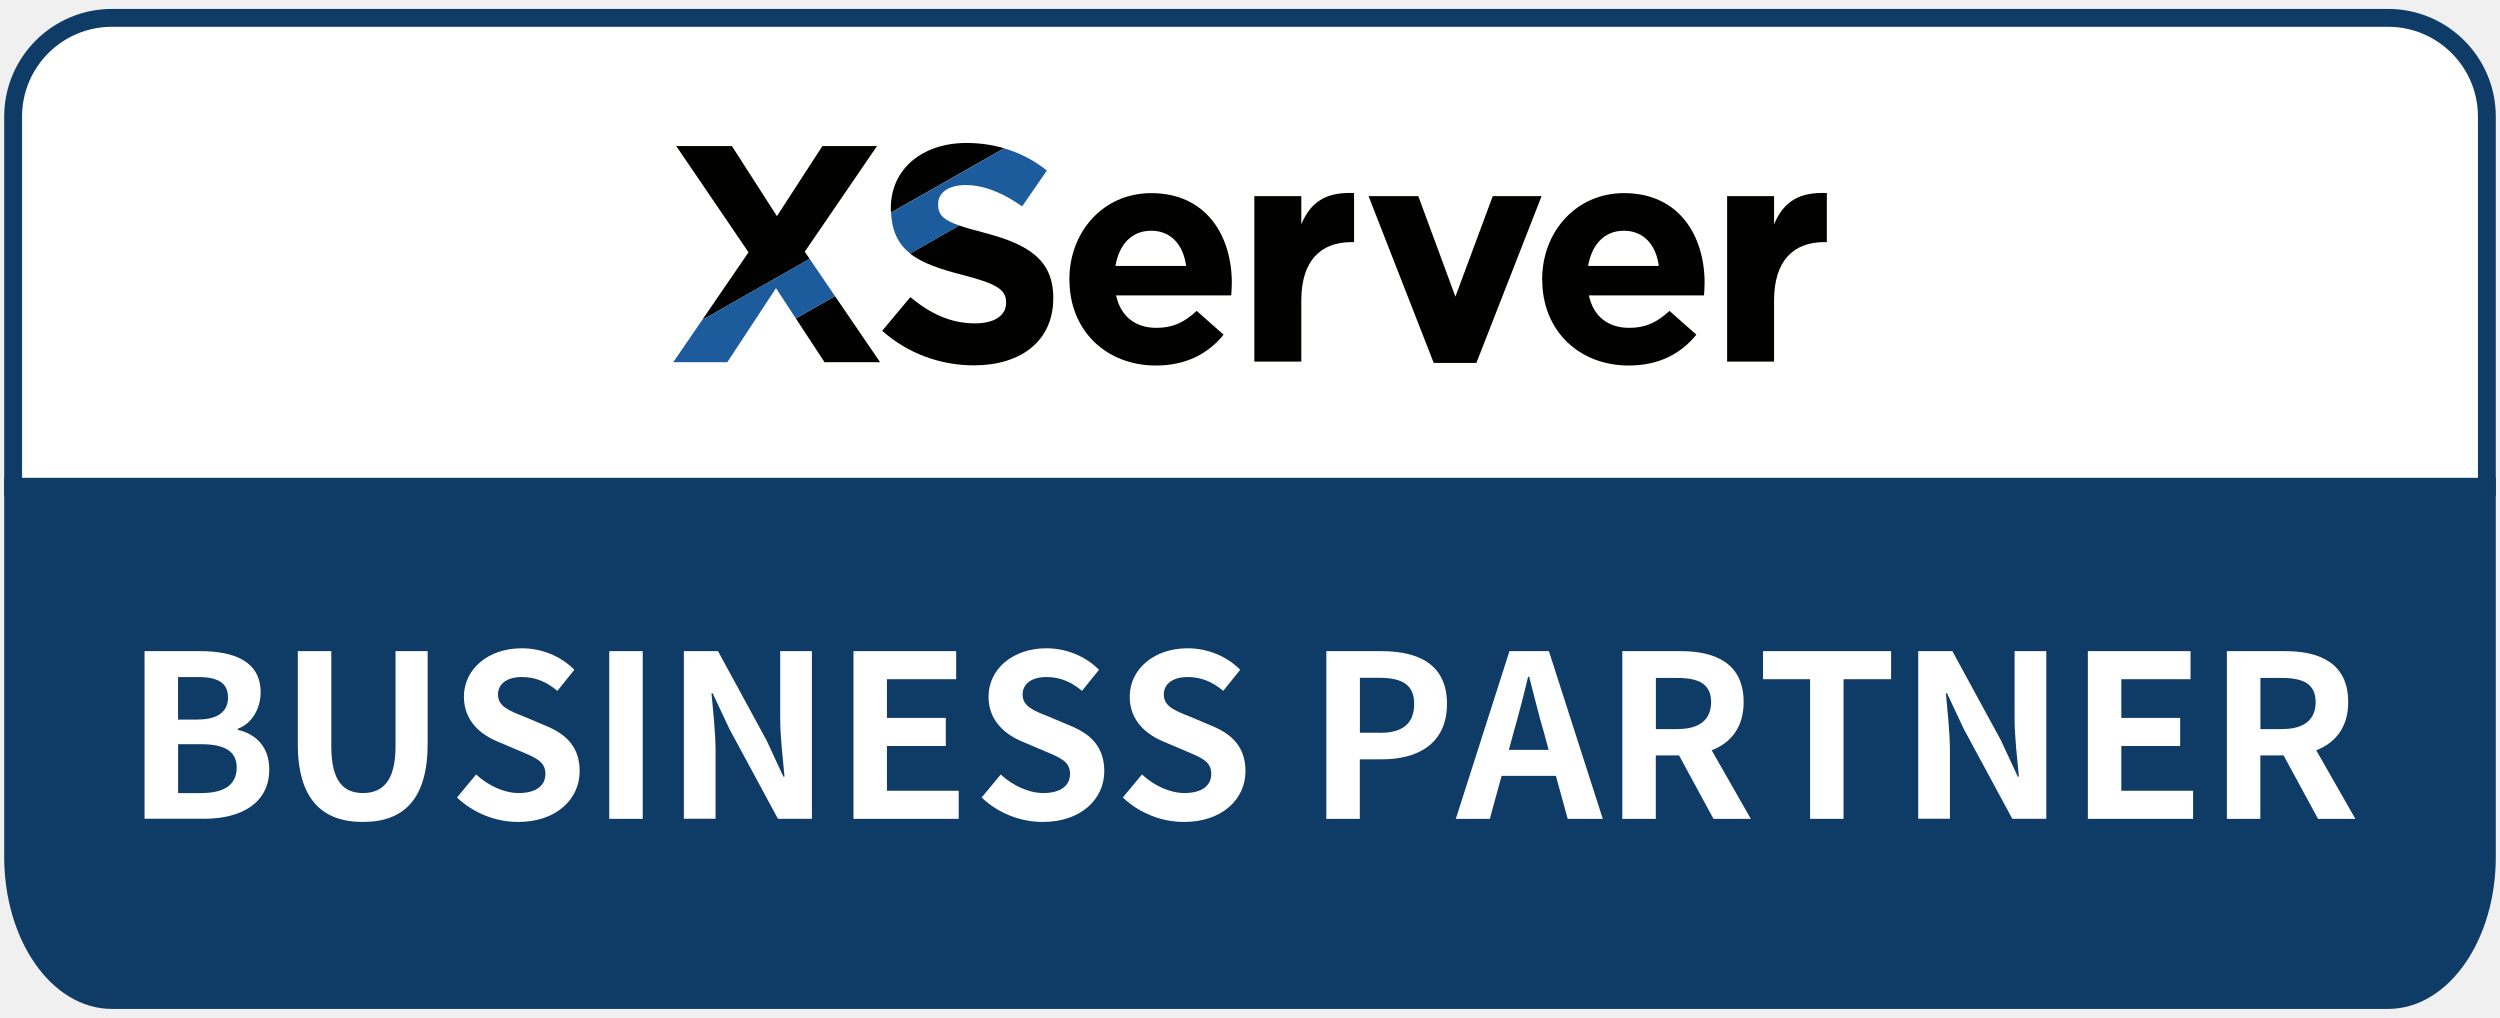
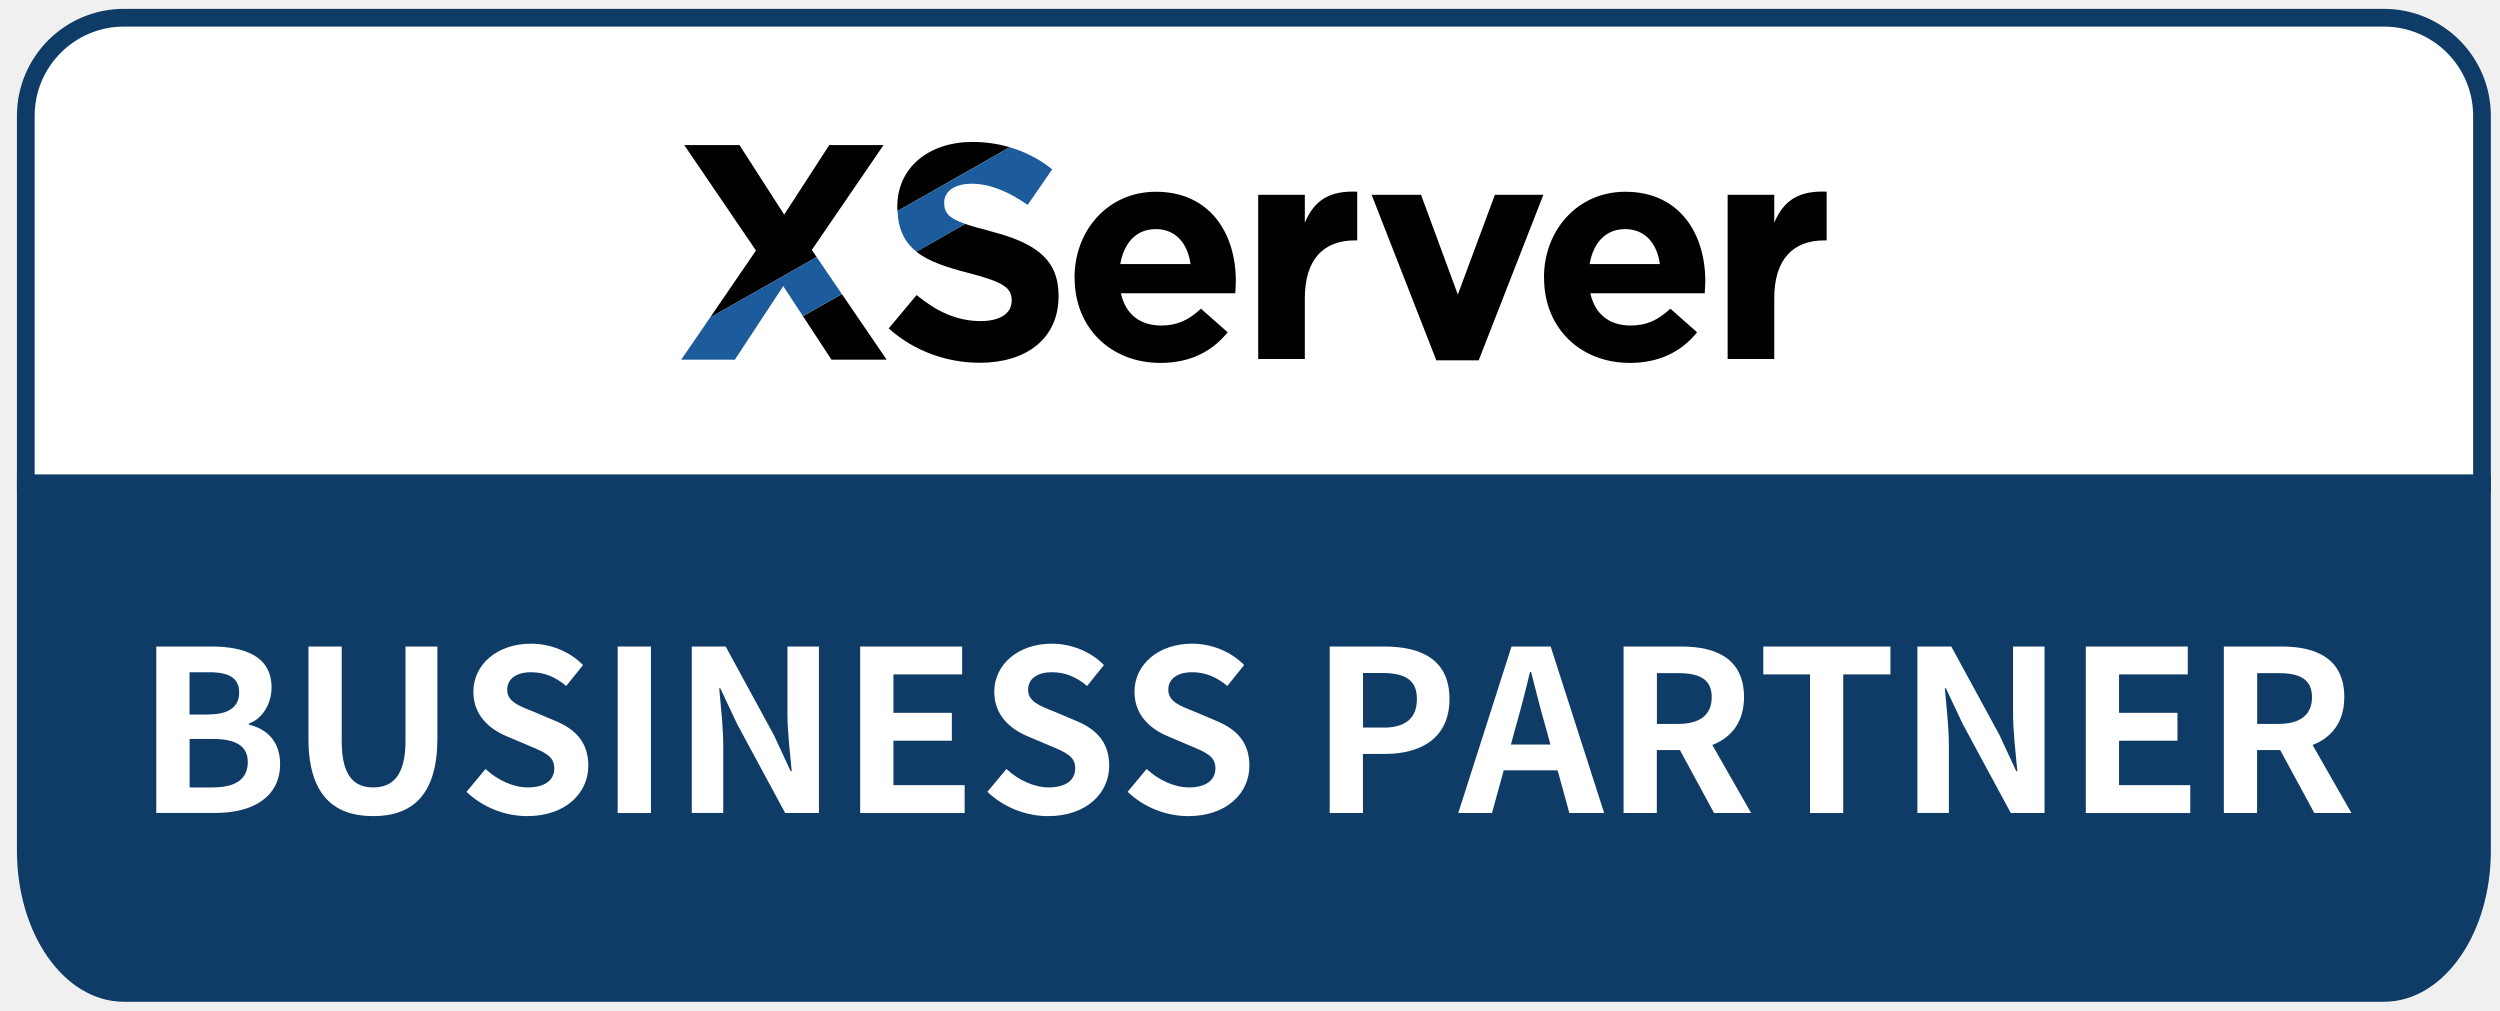
- <svg xmlns="http://www.w3.org/2000/svg" width="140" height="57" viewBox="0 0 140 57" fill="none">
-   <path d="M139.265 27.263V47.984C139.265 52.412 136.786 56 133.731 56H6.268C3.214 56 0.735 52.412 0.735 47.984V27.263H139.265Z" fill="#0F3C67" stroke="#0F3C67" stroke-miterlimit="10" />
-   <path d="M133.731 1H6.268C3.214 1 0.735 3.479 0.735 6.533V27.258H139.265V6.533C139.265 3.479 136.786 1 133.731 1Z" fill="white" stroke="#0F3C67" stroke-miterlimit="10" />
-   <path d="M8.095 36.464H11.202C13.128 36.464 14.596 37.036 14.596 38.782C14.596 39.646 14.115 40.529 13.317 40.808V40.869C14.332 41.11 15.078 41.818 15.078 43.088C15.078 44.976 13.506 45.85 11.443 45.85H8.095V36.46V36.464ZM11.06 40.293C12.25 40.293 12.769 39.812 12.769 39.066C12.769 38.244 12.212 37.914 11.084 37.914H9.97V40.298H11.06V40.293ZM11.277 44.41C12.557 44.41 13.255 43.952 13.255 42.979C13.255 42.068 12.571 41.676 11.277 41.676H9.974V44.414H11.277V44.41Z" fill="white" />
-   <path d="M16.678 41.634V36.464H18.553V41.799C18.553 43.749 19.237 44.41 20.328 44.41C21.418 44.41 22.15 43.749 22.15 41.799V36.464H23.949V41.634C23.949 44.75 22.617 46.029 20.323 46.029C18.029 46.029 16.674 44.75 16.674 41.634H16.678Z" fill="white" />
-   <path d="M25.587 44.665L26.663 43.371C27.334 43.994 28.221 44.41 29.047 44.41C30.025 44.41 30.544 43.99 30.544 43.333C30.544 42.635 29.973 42.422 29.137 42.068L27.881 41.535C26.932 41.143 25.979 40.383 25.979 39.014C25.979 37.479 27.324 36.304 29.222 36.304C30.313 36.304 31.403 36.733 32.163 37.508L31.214 38.688C30.619 38.192 29.996 37.914 29.227 37.914C28.405 37.914 27.886 38.282 27.886 38.9C27.886 39.571 28.547 39.812 29.345 40.128L30.572 40.647C31.715 41.115 32.461 41.837 32.461 43.192C32.461 44.726 31.181 46.029 29.014 46.029C27.759 46.029 26.508 45.533 25.592 44.66L25.587 44.665Z" fill="white" />
-   <path d="M34.118 36.464H35.992V45.855H34.118V36.464Z" fill="white" />
-   <path d="M38.296 36.464H40.208L42.932 41.469L43.871 43.494H43.933C43.843 42.517 43.692 41.275 43.692 40.213V36.464H45.467V45.854H43.565L40.855 40.836L39.906 38.82H39.844C39.934 39.835 40.071 41.011 40.071 42.087V45.85H38.296V36.46V36.464Z" fill="white" />
-   <path d="M47.79 36.464H53.545V38.036H49.669V40.203H52.964V41.776H49.669V44.282H53.687V45.855H47.795V36.464H47.79Z" fill="white" />
-   <path d="M54.966 44.665L56.042 43.371C56.713 43.994 57.6 44.41 58.426 44.41C59.404 44.41 59.923 43.99 59.923 43.333C59.923 42.635 59.352 42.422 58.516 42.068L57.26 41.535C56.311 41.143 55.358 40.383 55.358 39.014C55.358 37.479 56.703 36.304 58.601 36.304C59.692 36.304 60.782 36.733 61.542 37.508L60.593 38.688C59.998 38.192 59.375 37.914 58.606 37.914C57.784 37.914 57.265 38.282 57.265 38.9C57.265 39.571 57.926 39.812 58.724 40.128L59.951 40.647C61.094 41.115 61.84 41.837 61.84 43.192C61.84 44.726 60.56 46.029 58.393 46.029C57.138 46.029 55.886 45.533 54.971 44.66L54.966 44.665Z" fill="white" />
-   <path d="M62.873 44.665L63.95 43.371C64.62 43.994 65.508 44.41 66.334 44.41C67.311 44.41 67.831 43.99 67.831 43.333C67.831 42.635 67.259 42.422 66.424 42.068L65.168 41.535C64.219 41.143 63.265 40.383 63.265 39.014C63.265 37.479 64.611 36.304 66.509 36.304C67.599 36.304 68.69 36.733 69.45 37.508L68.501 38.688C67.906 38.192 67.283 37.914 66.513 37.914C65.692 37.914 65.173 38.282 65.173 38.9C65.173 39.571 65.834 39.812 66.632 40.128L67.859 40.647C68.997 41.115 69.747 41.837 69.747 43.192C69.747 44.726 68.468 46.029 66.301 46.029C65.045 46.029 63.794 45.533 62.878 44.66L62.873 44.665Z" fill="white" />
-   <path d="M74.28 36.464H77.358C79.435 36.464 81.031 37.201 81.031 39.415C81.031 41.629 79.421 42.521 77.405 42.521H76.149V45.855H74.275V36.464H74.28ZM77.282 41.039C78.576 41.039 79.194 40.496 79.194 39.415C79.194 38.334 78.51 37.956 77.216 37.956H76.154V41.034H77.282V41.039Z" fill="white" />
-   <path d="M84.534 36.464H86.738L89.755 45.855H87.791L87.13 43.447H84.09L83.429 45.855H81.526L84.529 36.464H84.534ZM84.496 41.993H86.724L86.446 40.968C86.153 39.991 85.903 38.915 85.634 37.9H85.572C85.332 38.924 85.053 39.991 84.774 40.968L84.496 41.993Z" fill="white" />
-   <path d="M90.855 36.464H94.122C96.086 36.464 97.644 37.163 97.644 39.316C97.644 40.723 96.936 41.596 95.855 42.016L98.045 45.855H95.954L94.028 42.304H92.725V45.855H90.85V36.464H90.855ZM93.947 40.827C95.151 40.827 95.822 40.321 95.822 39.321C95.822 38.32 95.151 37.966 93.947 37.966H92.729V40.831H93.947V40.827Z" fill="white" />
-   <path d="M101.364 38.036H98.73V36.464H105.901V38.036H103.238V45.855H101.364V38.036Z" fill="white" />
-   <path d="M107.421 36.464H109.333L112.057 41.469L112.997 43.494H113.058C112.968 42.517 112.817 41.275 112.817 40.213V36.464H114.592V45.854H112.69L109.98 40.836L109.031 38.82H108.97C109.059 39.835 109.196 41.011 109.196 42.087V45.85H107.421V36.46V36.464Z" fill="white" />
-   <path d="M116.915 36.464H122.67V38.036H118.794V40.203H122.089V41.776H118.794V44.282H122.812V45.855H116.92V36.464H116.915Z" fill="white" />
-   <path d="M124.71 36.464H127.977C129.941 36.464 131.499 37.163 131.499 39.316C131.499 40.723 130.79 41.596 129.709 42.016L131.9 45.855H129.809L127.882 42.304H126.579V45.855H124.705V36.464H124.71ZM127.802 40.827C129.006 40.827 129.676 40.321 129.676 39.321C129.676 38.32 129.006 37.966 127.802 37.966H126.584V40.831H127.802V40.827Z" fill="white" />
-   <path d="M59.885 15.673V15.64C59.885 12.996 61.769 10.815 64.469 10.815C67.566 10.815 68.982 13.218 68.982 15.848C68.982 16.055 68.964 16.296 68.949 16.541H62.501C62.76 17.736 63.591 18.359 64.767 18.359C65.649 18.359 66.287 18.081 67.014 17.41L68.52 18.741C67.656 19.813 66.409 20.469 64.734 20.469C61.948 20.469 59.89 18.515 59.89 15.678L59.885 15.673ZM66.424 14.894C66.268 13.718 65.579 12.921 64.469 12.921C63.36 12.921 62.67 13.7 62.463 14.894H66.424Z" fill="#010100" />
-   <path d="M70.243 10.985H72.873V12.562C73.411 11.282 74.275 10.744 75.828 10.81V13.558H75.691C73.944 13.558 72.873 14.611 72.873 16.825V20.248H70.243V10.976V10.985Z" fill="#010100" />
-   <path d="M76.64 10.985H79.425L81.503 16.612L83.594 10.985H86.327L82.678 20.323H80.289L76.64 10.985Z" fill="#010100" />
-   <path d="M86.361 15.673V15.64C86.361 12.996 88.245 10.815 90.945 10.815C94.042 10.815 95.458 13.218 95.458 15.848C95.458 16.055 95.439 16.296 95.425 16.541H88.976C89.236 17.736 90.067 18.359 91.242 18.359C92.125 18.359 92.763 18.081 93.49 17.41L94.996 18.741C94.132 19.813 92.885 20.469 91.209 20.469C88.424 20.469 86.366 18.515 86.366 15.678L86.361 15.673ZM92.895 14.894C92.739 13.718 92.05 12.921 90.94 12.921C89.831 12.921 89.141 13.7 88.934 14.894H92.895Z" fill="#010100" />
-   <path d="M96.719 10.985H99.348V12.562C99.886 11.282 100.75 10.744 102.303 10.81V13.558H102.167C100.42 13.558 99.348 14.611 99.348 16.825V20.248H96.719V10.976V10.985Z" fill="#010100" />
-   <path d="M54.126 8.006C51.652 8.006 49.886 9.46 49.886 11.655V11.688C49.886 11.764 49.891 11.83 49.895 11.905L56.231 8.303C55.575 8.11 54.871 8.006 54.121 8.006H54.126Z" fill="#010100" />
-   <path d="M55.145 13.039C54.546 12.888 54.083 12.755 53.715 12.628L50.962 14.195C51.661 14.752 52.672 15.078 53.899 15.395C55.924 15.914 56.34 16.258 56.34 16.933V16.967C56.34 17.675 55.684 18.109 54.593 18.109C53.21 18.109 52.067 17.538 50.977 16.641L49.404 18.524C50.859 19.823 52.709 20.46 54.541 20.46C57.152 20.46 58.983 19.11 58.983 16.707V16.674C58.983 14.564 57.6 13.681 55.145 13.043V13.039Z" fill="#010100" />
-   <path d="M46.175 20.285H49.287L46.761 16.584L44.566 17.831L46.175 20.285Z" fill="#010100" />
-   <path d="M45.066 14.096L49.112 8.181H46.053L43.508 12.104L40.987 8.181H37.871L41.917 14.129L39.325 17.915L45.34 14.497L45.066 14.096Z" fill="#010100" />
-   <path d="M56.236 8.303L49.9 11.906C49.947 12.973 50.32 13.681 50.967 14.195L53.719 12.628C52.804 12.312 52.535 12.014 52.535 11.448V11.415C52.535 10.825 53.073 10.362 54.092 10.362C54.867 10.362 55.66 10.621 56.467 11.07C56.722 11.212 56.982 11.377 57.241 11.556L58.289 10.036L58.625 9.55C57.921 8.983 57.119 8.568 56.236 8.308V8.303Z" fill="#1C5B9C" />
-   <path d="M45.34 14.497L39.325 17.916L37.701 20.285H40.727L43.456 16.136L44.565 17.831L46.761 16.584L45.34 14.497Z" fill="#1C5B9C" />
+ <svg xmlns="http://www.w3.org/2000/svg" width="141" height="57" viewBox="0 0 141 57" fill="none">
+   <path d="M139.984 27.263V47.984C139.984 52.412 137.506 56 134.451 56H6.988C3.934 56 1.455 52.412 1.455 47.984V27.263H139.984Z" fill="#0F3C67" stroke="#0F3C67" stroke-miterlimit="10" />
+   <path d="M134.451 1H6.988C3.934 1 1.455 3.479 1.455 6.533V27.258H139.984V6.533C139.984 3.479 137.506 1 134.451 1Z" fill="white" stroke="#0F3C67" stroke-miterlimit="10" />
+   <path d="M8.815 36.464H11.921C13.848 36.464 15.316 37.036 15.316 38.782C15.316 39.646 14.834 40.529 14.036 40.808V40.869C15.051 41.11 15.797 41.818 15.797 43.088C15.797 44.976 14.225 45.85 12.162 45.85H8.815V36.46V36.464ZM11.78 40.293C12.969 40.293 13.489 39.812 13.489 39.066C13.489 38.244 12.932 37.914 11.803 37.914H10.689V40.298H11.78V40.293ZM11.997 44.41C13.276 44.41 13.975 43.952 13.975 42.979C13.975 42.068 13.29 41.676 11.997 41.676H10.694V44.414H11.997V44.41Z" fill="white" />
+   <path d="M17.398 41.634V36.464H19.273V41.799C19.273 43.749 19.957 44.41 21.048 44.41C22.138 44.41 22.87 43.749 22.87 41.799V36.464H24.669V41.634C24.669 44.75 23.337 46.029 21.043 46.029C18.748 46.029 17.394 44.75 17.394 41.634H17.398Z" fill="white" />
+   <path d="M26.307 44.665L27.383 43.371C28.053 43.994 28.941 44.41 29.767 44.41C30.744 44.41 31.264 43.99 31.264 43.333C31.264 42.635 30.692 42.422 29.857 42.068L28.601 41.535C27.652 41.143 26.698 40.383 26.698 39.014C26.698 37.479 28.044 36.304 29.942 36.304C31.032 36.304 32.123 36.733 32.883 37.508L31.934 38.688C31.339 38.192 30.716 37.914 29.947 37.914C29.125 37.914 28.606 38.282 28.606 38.9C28.606 39.571 29.267 39.812 30.065 40.128L31.292 40.647C32.434 41.115 33.181 41.837 33.181 43.192C33.181 44.726 31.901 46.029 29.734 46.029C28.478 46.029 27.227 45.533 26.311 44.66L26.307 44.665Z" fill="white" />
+   <path d="M34.837 36.464H36.712V45.855H34.837V36.464Z" fill="white" />
+   <path d="M39.016 36.464H40.928L43.652 41.469L44.591 43.494H44.653C44.563 42.517 44.412 41.275 44.412 40.213V36.464H46.187V45.854H44.284L41.574 40.836L40.626 38.82H40.564C40.654 39.835 40.791 41.011 40.791 42.087V45.85H39.016V36.46V36.464Z" fill="white" />
+   <path d="M48.51 36.464H54.265V38.036H50.389V40.203H53.684V41.776H50.389V44.282H54.406V45.855H48.514V36.464H48.51Z" fill="white" />
+   <path d="M55.685 44.665L56.762 43.371C57.432 43.994 58.32 44.41 59.146 44.41C60.123 44.41 60.643 43.99 60.643 43.333C60.643 42.635 60.071 42.422 59.236 42.068L57.98 41.535C57.031 41.143 56.077 40.383 56.077 39.014C56.077 37.479 57.423 36.304 59.321 36.304C60.411 36.304 61.502 36.733 62.262 37.508L61.313 38.688C60.718 38.192 60.095 37.914 59.325 37.914C58.504 37.914 57.985 38.282 57.985 38.9C57.985 39.571 58.646 39.812 59.444 40.128L60.671 40.647C61.813 41.115 62.559 41.837 62.559 43.192C62.559 44.726 61.28 46.029 59.113 46.029C57.857 46.029 56.606 45.533 55.69 44.66L55.685 44.665Z" fill="white" />
+   <path d="M63.593 44.665L64.67 43.371C65.34 43.994 66.228 44.41 67.054 44.41C68.031 44.41 68.55 43.99 68.55 43.333C68.55 42.635 67.979 42.422 67.144 42.068L65.888 41.535C64.939 41.143 63.985 40.383 63.985 39.014C63.985 37.479 65.331 36.304 67.228 36.304C68.319 36.304 69.41 36.733 70.17 37.508L69.221 38.688C68.626 38.192 68.003 37.914 67.233 37.914C66.412 37.914 65.892 38.282 65.892 38.9C65.892 39.571 66.553 39.812 67.351 40.128L68.579 40.647C69.716 41.115 70.467 41.837 70.467 43.192C70.467 44.726 69.188 46.029 67.021 46.029C65.765 46.029 64.514 45.533 63.598 44.66L63.593 44.665Z" fill="white" />
+   <path d="M74.999 36.464H78.078C80.155 36.464 81.75 37.201 81.75 39.415C81.75 41.629 80.141 42.521 78.125 42.521H76.869V45.855H74.995V36.464H74.999ZM78.002 41.039C79.296 41.039 79.914 40.496 79.914 39.415C79.914 38.334 79.229 37.956 77.936 37.956H76.874V41.034H78.002V41.039Z" fill="white" />
+   <path d="M85.253 36.464H87.458L90.475 45.854H88.511L87.85 43.447H84.81L84.149 45.854H82.246L85.249 36.464H85.253ZM85.216 41.992H87.444L87.165 40.968C86.873 39.991 86.623 38.914 86.353 37.899H86.292C86.051 38.924 85.773 39.991 85.494 40.968L85.216 41.992Z" fill="white" />
+   <path d="M91.575 36.464H94.841C96.805 36.464 98.363 37.163 98.363 39.316C98.363 40.723 97.655 41.596 96.574 42.016L98.765 45.855H96.673L94.747 42.304H93.444V45.855H91.57V36.464H91.575ZM94.667 40.827C95.871 40.827 96.541 40.321 96.541 39.321C96.541 38.32 95.871 37.966 94.667 37.966H93.449V40.831H94.667V40.827Z" fill="white" />
+   <path d="M102.084 38.036H99.45V36.464H106.621V38.036H103.958V45.855H102.084V38.036Z" fill="white" />
+   <path d="M108.141 36.464H110.053L112.777 41.469L113.716 43.494H113.778C113.688 42.517 113.537 41.275 113.537 40.213V36.464H115.312V45.854H113.409L110.699 40.836L109.75 38.82H109.689C109.779 39.835 109.916 41.011 109.916 42.087V45.85H108.141V36.46V36.464Z" fill="white" />
+   <path d="M117.635 36.464H123.39V38.036H119.514V40.203H122.809V41.776H119.514V44.282H123.531V45.855H117.639V36.464H117.635Z" fill="white" />
+   <path d="M125.43 36.464H128.696C130.66 36.464 132.218 37.163 132.218 39.316C132.218 40.723 131.51 41.596 130.429 42.016L132.62 45.855H130.528L128.602 42.304H127.299V45.855H125.425V36.464H125.43ZM128.522 40.827C129.726 40.827 130.396 40.321 130.396 39.321C130.396 38.32 129.726 37.966 128.522 37.966H127.304V40.831H128.522V40.827Z" fill="white" />
+   <path d="M60.605 15.673V15.64C60.605 12.996 62.489 10.815 65.189 10.815C68.286 10.815 69.702 13.218 69.702 15.848C69.702 16.055 69.683 16.296 69.669 16.541H63.22C63.48 17.736 64.311 18.359 65.487 18.359C66.369 18.359 67.007 18.081 67.734 17.41L69.24 18.741C68.376 19.813 67.129 20.469 65.454 20.469C62.668 20.469 60.61 18.515 60.61 15.678L60.605 15.673ZM67.144 14.894C66.988 13.718 66.299 12.921 65.189 12.921C64.08 12.921 63.39 13.7 63.183 14.894H67.144Z" fill="#010100" />
+   <path d="M70.962 10.985H73.592V12.562C74.13 11.282 74.994 10.744 76.547 10.81V13.558H76.41C74.664 13.558 73.592 14.611 73.592 16.825V20.248H70.962V10.976V10.985Z" fill="#010100" />
+   <path d="M77.359 10.985H80.145L82.222 16.612L84.313 10.985H87.047L83.398 20.323H81.009L77.359 10.985Z" fill="#010100" />
+   <path d="M87.081 15.673V15.64C87.081 12.996 88.964 10.815 91.665 10.815C94.762 10.815 96.178 13.218 96.178 15.848C96.178 16.055 96.159 16.296 96.145 16.541H89.696C89.956 17.736 90.787 18.359 91.962 18.359C92.845 18.359 93.482 18.081 94.209 17.41L95.715 18.741C94.851 19.813 93.605 20.469 91.929 20.469C89.144 20.469 87.085 18.515 87.085 15.678L87.081 15.673ZM93.615 14.894C93.459 13.718 92.769 12.921 91.66 12.921C90.55 12.921 89.861 13.7 89.653 14.894H93.615Z" fill="#010100" />
+   <path d="M97.439 10.985H100.068V12.562C100.606 11.282 101.47 10.744 103.023 10.81V13.558H102.887C101.14 13.558 100.068 14.611 100.068 16.825V20.248H97.439V10.976V10.985Z" fill="#010100" />
+   <path d="M54.845 8.006C52.372 8.006 50.606 9.46 50.606 11.655V11.688C50.606 11.764 50.611 11.83 50.615 11.905L56.951 8.303C56.295 8.11 55.591 8.006 54.841 8.006H54.845Z" fill="#010100" />
+   <path d="M55.865 13.039C55.265 12.888 54.803 12.755 54.434 12.628L51.682 14.195C52.381 14.752 53.391 15.078 54.618 15.394C56.644 15.914 57.059 16.258 57.059 16.933V16.966C57.059 17.675 56.403 18.109 55.312 18.109C53.929 18.109 52.787 17.538 51.696 16.641L50.124 18.524C51.578 19.823 53.429 20.46 55.261 20.46C57.871 20.46 59.703 19.11 59.703 16.707V16.674C59.703 14.563 58.32 13.681 55.865 13.043V13.039Z" fill="#010100" />
+   <path d="M46.895 20.285H50.007L47.481 16.584L45.286 17.831L46.895 20.285Z" fill="#010100" />
+   <path d="M45.786 14.096L49.832 8.181H46.772L44.228 12.104L41.707 8.181H38.591L42.637 14.129L40.045 17.915L46.059 14.497L45.786 14.096Z" fill="#010100" />
+   <path d="M56.955 8.303L50.62 11.906C50.667 12.973 51.04 13.681 51.687 14.195L54.439 12.628C53.523 12.312 53.254 12.014 53.254 11.448V11.415C53.254 10.825 53.792 10.362 54.812 10.362C55.586 10.362 56.379 10.621 57.187 11.07C57.441 11.212 57.701 11.377 57.961 11.556L59.009 10.036L59.344 9.55C58.641 8.983 57.838 8.568 56.955 8.308V8.303Z" fill="#1C5B9C" />
+   <path d="M46.059 14.497L40.044 17.916L38.42 20.285H41.447L44.175 16.136L45.285 17.831L47.48 16.584L46.059 14.497Z" fill="#1C5B9C" />
</svg>
